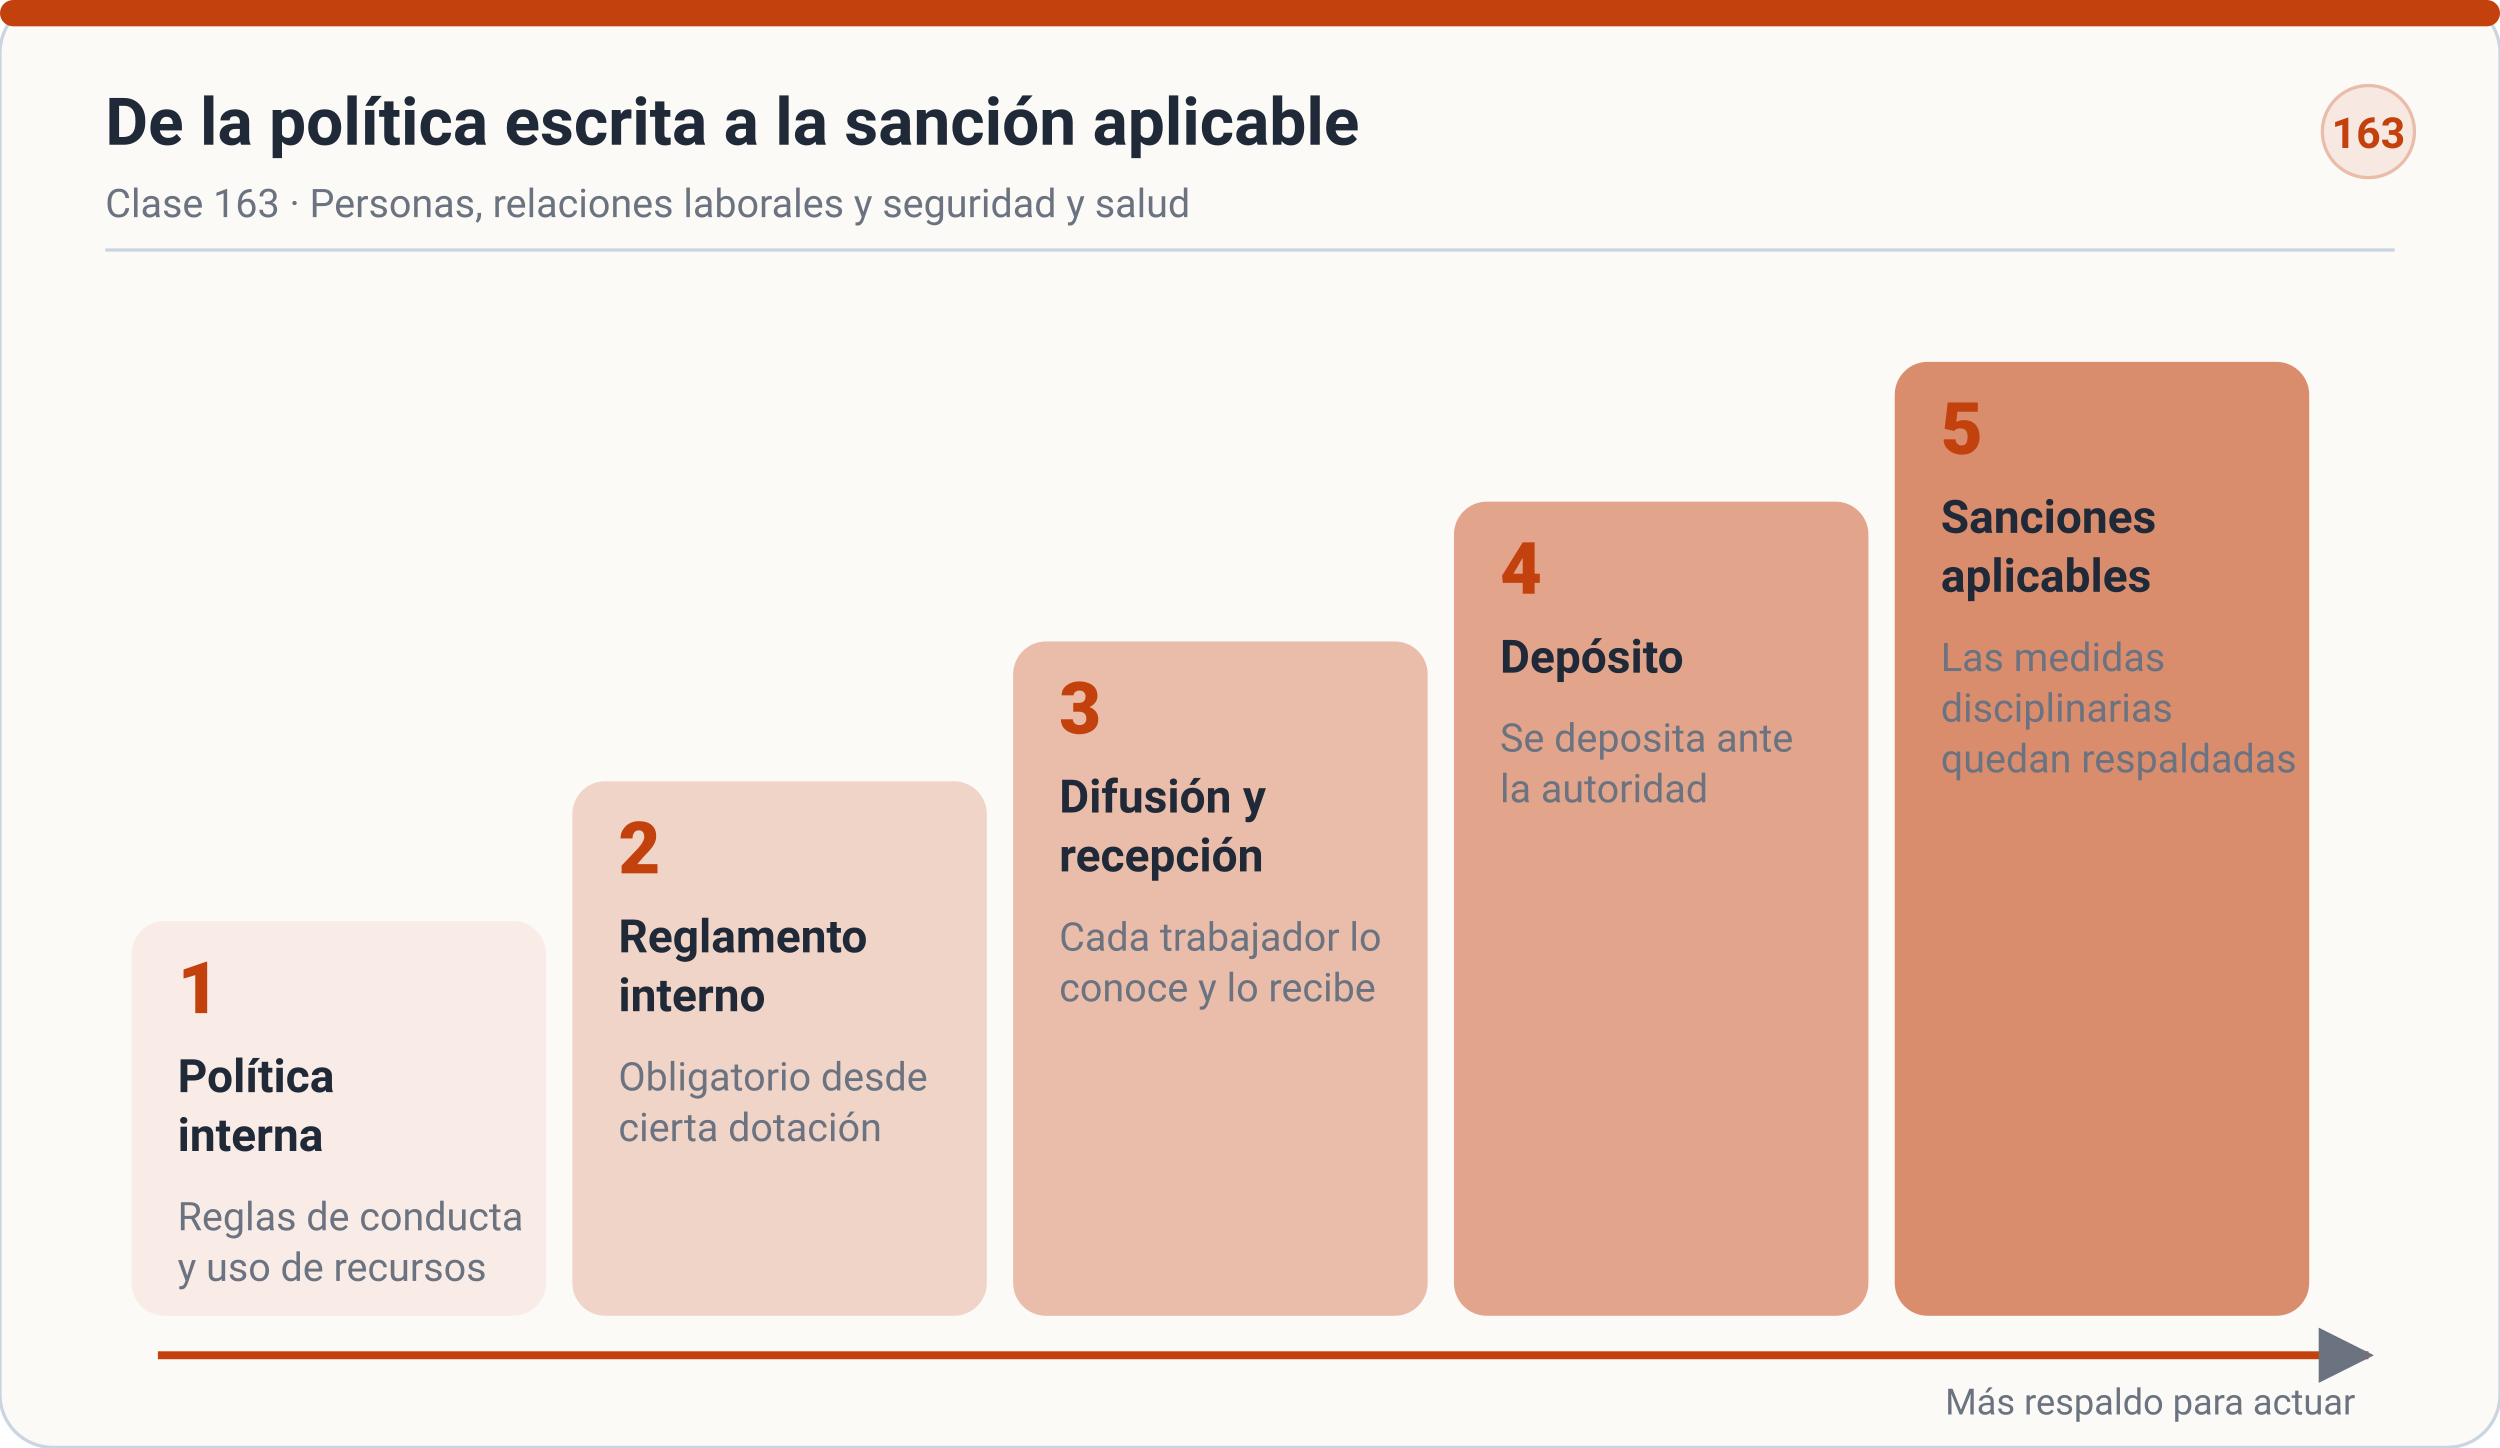
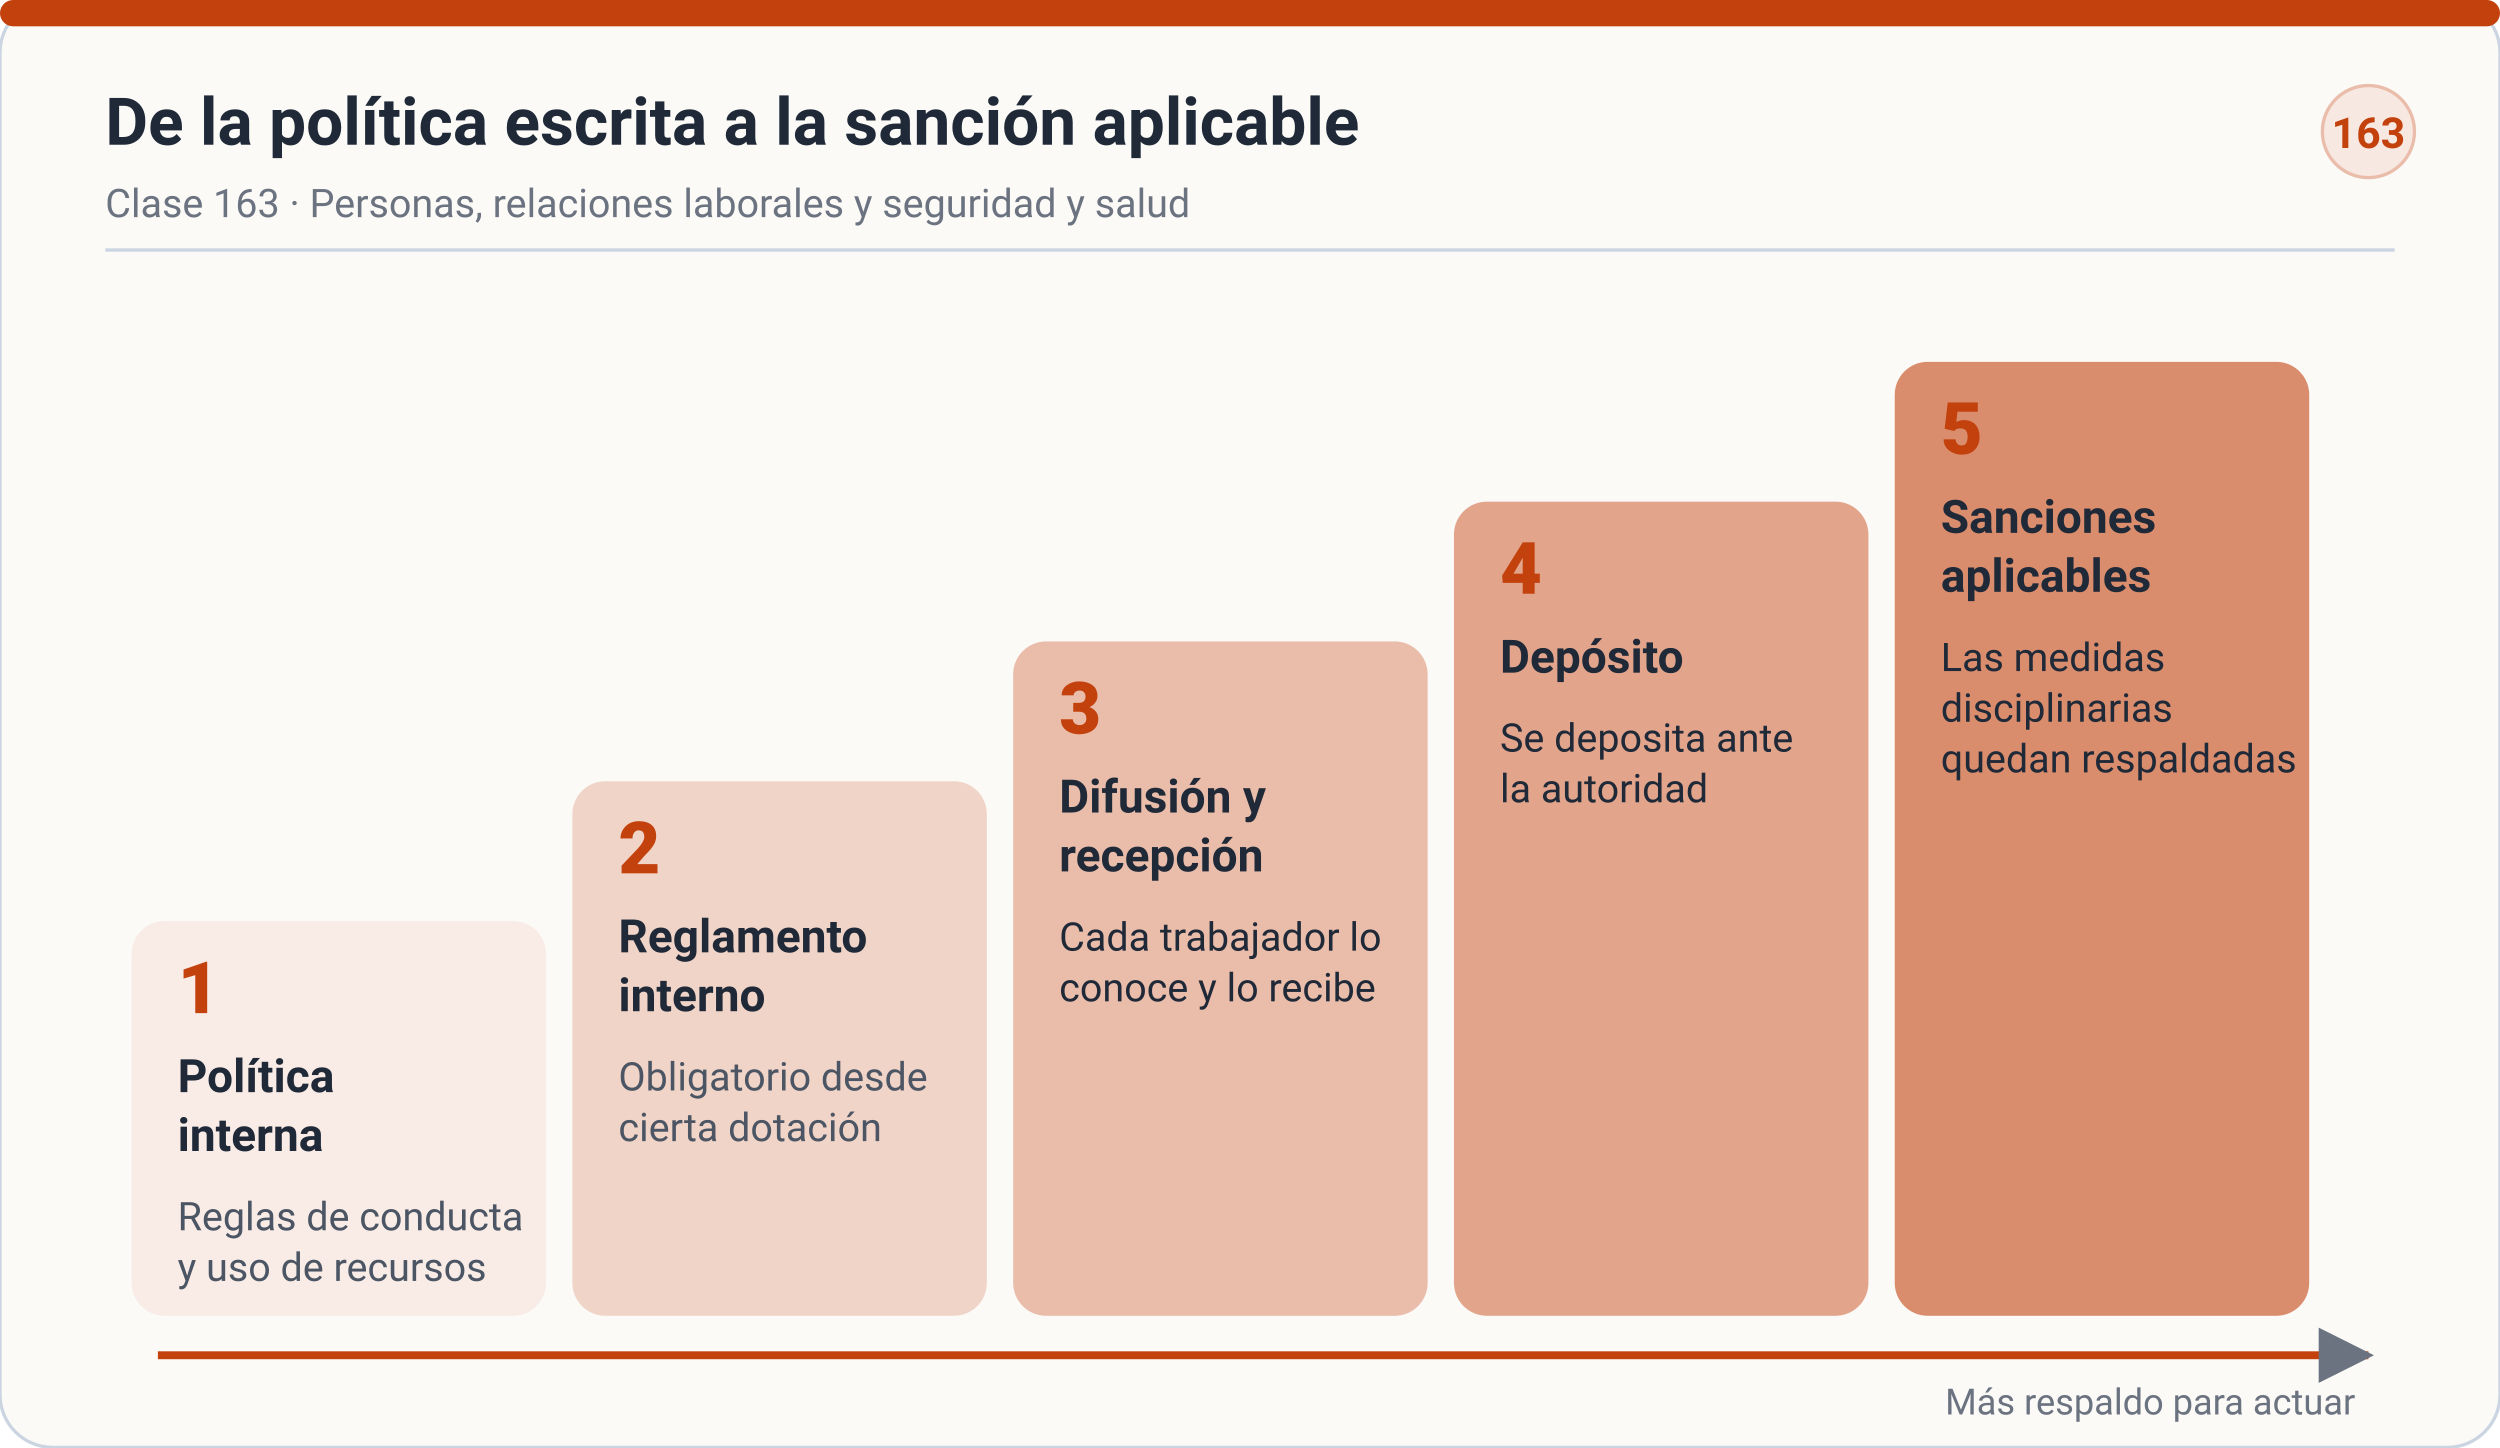
<svg xmlns="http://www.w3.org/2000/svg" viewBox="0 0 760 440" width="760" height="440" role="img" aria-labelledby="t d" font-family="system-ui, -apple-system, 'Segoe UI', Roboto, Arial, sans-serif">
  <defs>
    <marker id="fl" viewBox="0 0 10 10" refX="9" refY="5" markerWidth="7" markerHeight="7" orient="auto-start-reverse">
      <path d="M0,0 L10,5 L0,10 z" fill="#6B7280" />
    </marker>
    <marker id="fa" viewBox="0 0 10 10" refX="9" refY="5" markerWidth="7" markerHeight="7" orient="auto-start-reverse">
      <path d="M0,0 L10,5 L0,10 z" fill="#C2410C" />
    </marker>
  </defs>
  <rect width="760" height="440" rx="16" fill="#FBFAF7" stroke="#CBD5E1" />
  <rect x="0" y="0" width="760" height="8" rx="4" fill="#C2410C" />
  <text x="32.0" y="44.0" font-size="20" text-anchor="start" fill="#1F2937" font-weight="700">
    <tspan x="32.0" dy="0.0">De la política escrita a la sanción aplicable</tspan>
  </text>
  <text x="32.0" y="66.0" font-size="12" text-anchor="start" fill="#6B7280" font-weight="400">
    <tspan x="32.0" dy="0.0">Clase 163 · Personas, relaciones laborales y seguridad y salud</tspan>
  </text>
  <line x1="32" y1="76" x2="728" y2="76" stroke="#CBD5E1" />
  <rect x="40.0" y="280.0" width="126.0" height="120.0" rx="10" fill="#F9ECE7" />
  <text x="54.0" y="308.0" font-size="22" text-anchor="start" fill="#C2410C" font-weight="800">
    <tspan x="54.0" dy="0.0">1</tspan>
  </text>
  <text x="54.0" y="332.0" font-size="14" text-anchor="start" fill="#1F2937" font-weight="700">
    <tspan x="54.0" dy="0.0">Política</tspan>
    <tspan x="54.0" dy="17.9">interna</tspan>
  </text>
-   <text x="54.0" y="374.0" font-size="12" text-anchor="start" fill="#6B7280" font-weight="400">
+   <text x="54.0" y="374.0" font-size="12" text-anchor="start" fill="#4B5563" font-weight="400">
    <tspan x="54.0" dy="0.0">Reglas de conducta</tspan>
    <tspan x="54.0" dy="15.4">y uso de recursos</tspan>
  </text>
  <rect x="174.0" y="237.5" width="126.0" height="162.5" rx="10" fill="#F1D4C8" />
  <text x="188.0" y="265.5" font-size="22" text-anchor="start" fill="#C2410C" font-weight="800">
    <tspan x="188.0" dy="0.0">2</tspan>
  </text>
  <text x="188.0" y="289.5" font-size="14" text-anchor="start" fill="#1F2937" font-weight="700">
    <tspan x="188.0" dy="0.0">Reglamento</tspan>
    <tspan x="188.0" dy="17.9">interno</tspan>
  </text>
-   <text x="188.0" y="331.5" font-size="12" text-anchor="start" fill="#6B7280" font-weight="400">
+   <text x="188.0" y="331.5" font-size="12" text-anchor="start" fill="#4B5563" font-weight="400">
    <tspan x="188.0" dy="0.0">Obligatorio desde</tspan>
    <tspan x="188.0" dy="15.4">cierta dotación</tspan>
  </text>
  <rect x="308.0" y="195.0" width="126.0" height="205.0" rx="10" fill="#EABCAA" />
  <text x="322.0" y="223.0" font-size="22" text-anchor="start" fill="#C2410C" font-weight="800">
    <tspan x="322.0" dy="0.0">3</tspan>
  </text>
  <text x="322.0" y="247.0" font-size="14" text-anchor="start" fill="#1F2937" font-weight="700">
    <tspan x="322.0" dy="0.0">Difusión y</tspan>
    <tspan x="322.0" dy="17.9">recepción</tspan>
  </text>
-   <text x="322.0" y="289.0" font-size="12" text-anchor="start" fill="#6B7280" font-weight="400">
+   <text x="322.0" y="289.0" font-size="12" text-anchor="start" fill="#1F2937" font-weight="400">
    <tspan x="322.0" dy="0.0">Cada trabajador lo</tspan>
    <tspan x="322.0" dy="15.4">conoce y lo recibe</tspan>
  </text>
  <rect x="442.0" y="152.5" width="126.0" height="247.5" rx="10" fill="#E2A58C" />
  <text x="456.0" y="180.5" font-size="22" text-anchor="start" fill="#C2410C" font-weight="800">
    <tspan x="456.0" dy="0.0">4</tspan>
  </text>
  <text x="456.0" y="204.5" font-size="14" text-anchor="start" fill="#1F2937" font-weight="700">
    <tspan x="456.0" dy="0.0">Depósito</tspan>
  </text>
-   <text x="456.0" y="228.5" font-size="12" text-anchor="start" fill="#6B7280" font-weight="400">
+   <text x="456.0" y="228.5" font-size="12" text-anchor="start" fill="#1F2937" font-weight="400">
    <tspan x="456.0" dy="0.0">Se deposita ante</tspan>
    <tspan x="456.0" dy="15.4">la autoridad</tspan>
  </text>
  <rect x="576.0" y="110.0" width="126.0" height="290.0" rx="10" fill="#DA8D6D" />
  <text x="590.0" y="138.0" font-size="22" text-anchor="start" fill="#C2410C" font-weight="800">
    <tspan x="590.0" dy="0.0">5</tspan>
  </text>
  <text x="590.0" y="162.0" font-size="14" text-anchor="start" fill="#1F2937" font-weight="700">
    <tspan x="590.0" dy="0.0">Sanciones</tspan>
    <tspan x="590.0" dy="17.9">aplicables</tspan>
  </text>
-   <text x="590.0" y="204.0" font-size="12" text-anchor="start" fill="#6B7280" font-weight="400">
+   <text x="590.0" y="204.0" font-size="12" text-anchor="start" fill="#1F2937" font-weight="400">
    <tspan x="590.0" dy="0.0">Las medidas</tspan>
    <tspan x="590.0" dy="15.4">disciplinarias</tspan>
    <tspan x="590.0" dy="15.4">quedan respaldadas</tspan>
  </text>
  <line x1="48.0" y1="412.0" x2="720.0" y2="412.0" stroke="#C2410C" stroke-width="2.4" marker-end="url(#fl)" />
  <text x="716.0" y="430.0" font-size="11" text-anchor="end" fill="#6B7280" font-weight="400">
    <tspan x="716.0" dy="0.0">Más respaldo para actuar</tspan>
  </text>
  <circle cx="720" cy="40" r="14" fill="#F8E8E2" stroke="#EABCAA" />
  <text x="720" y="45" font-size="13" text-anchor="middle" fill="#C2410C" font-weight="700">163</text>
</svg>
